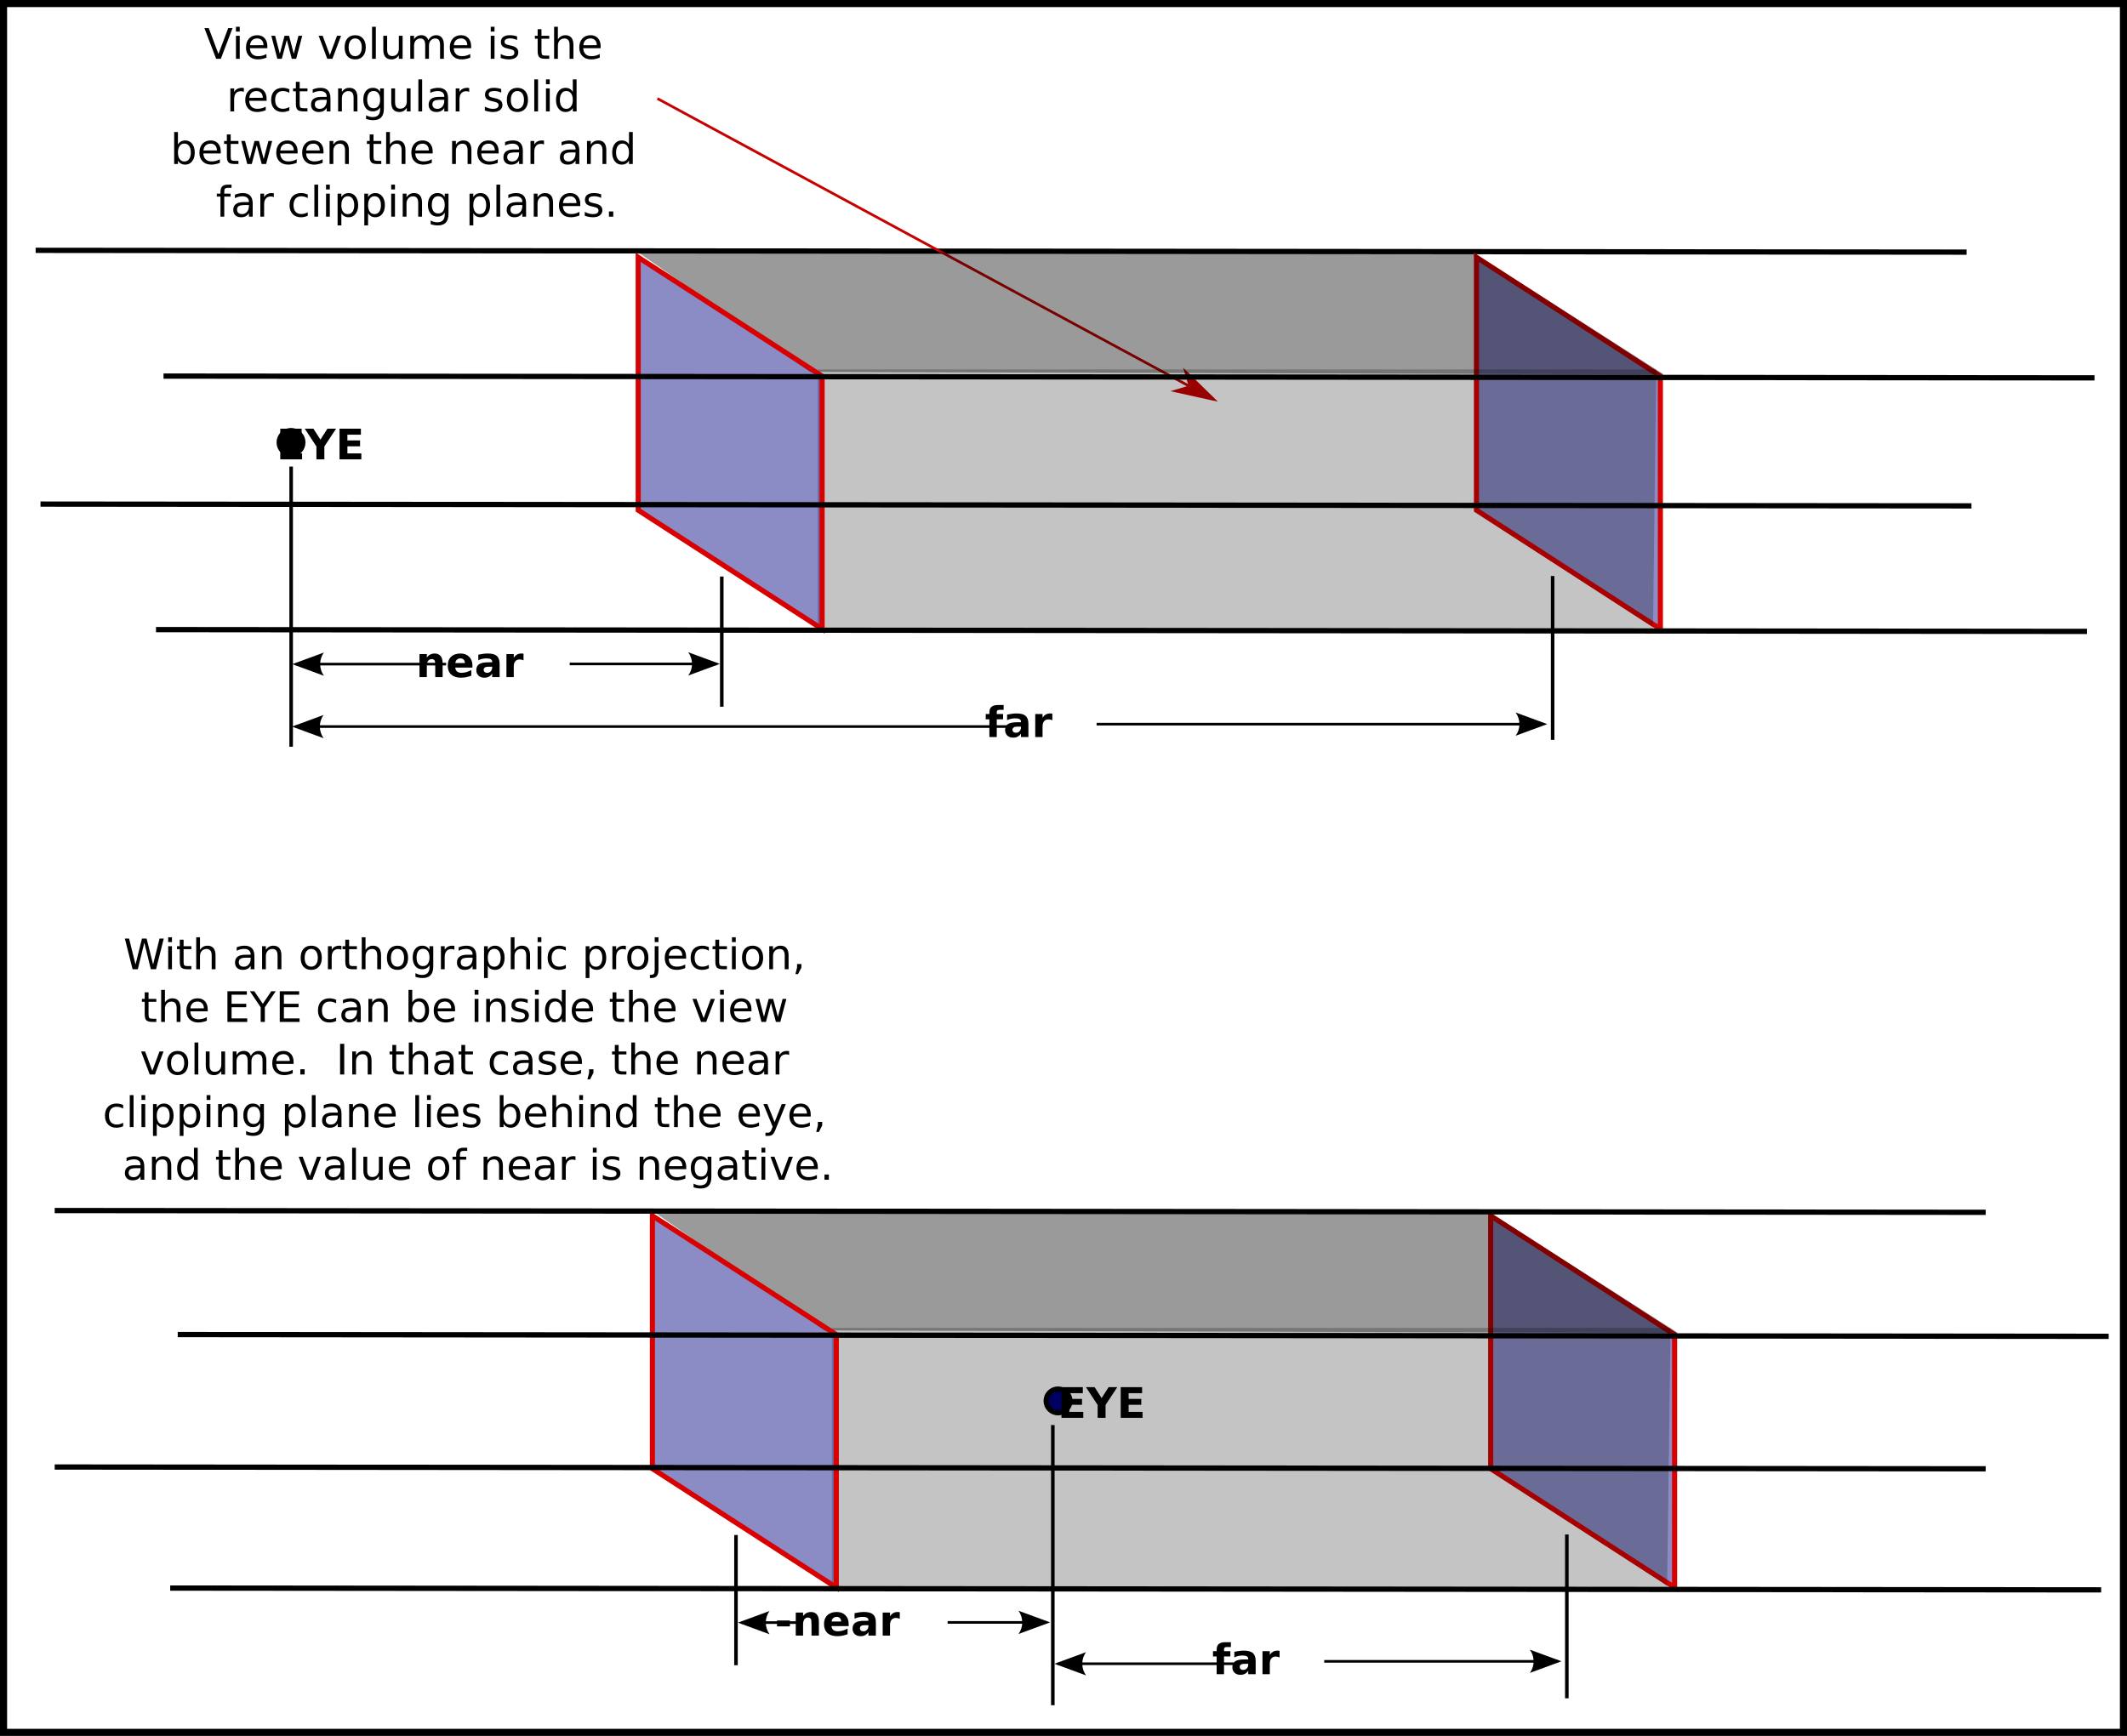
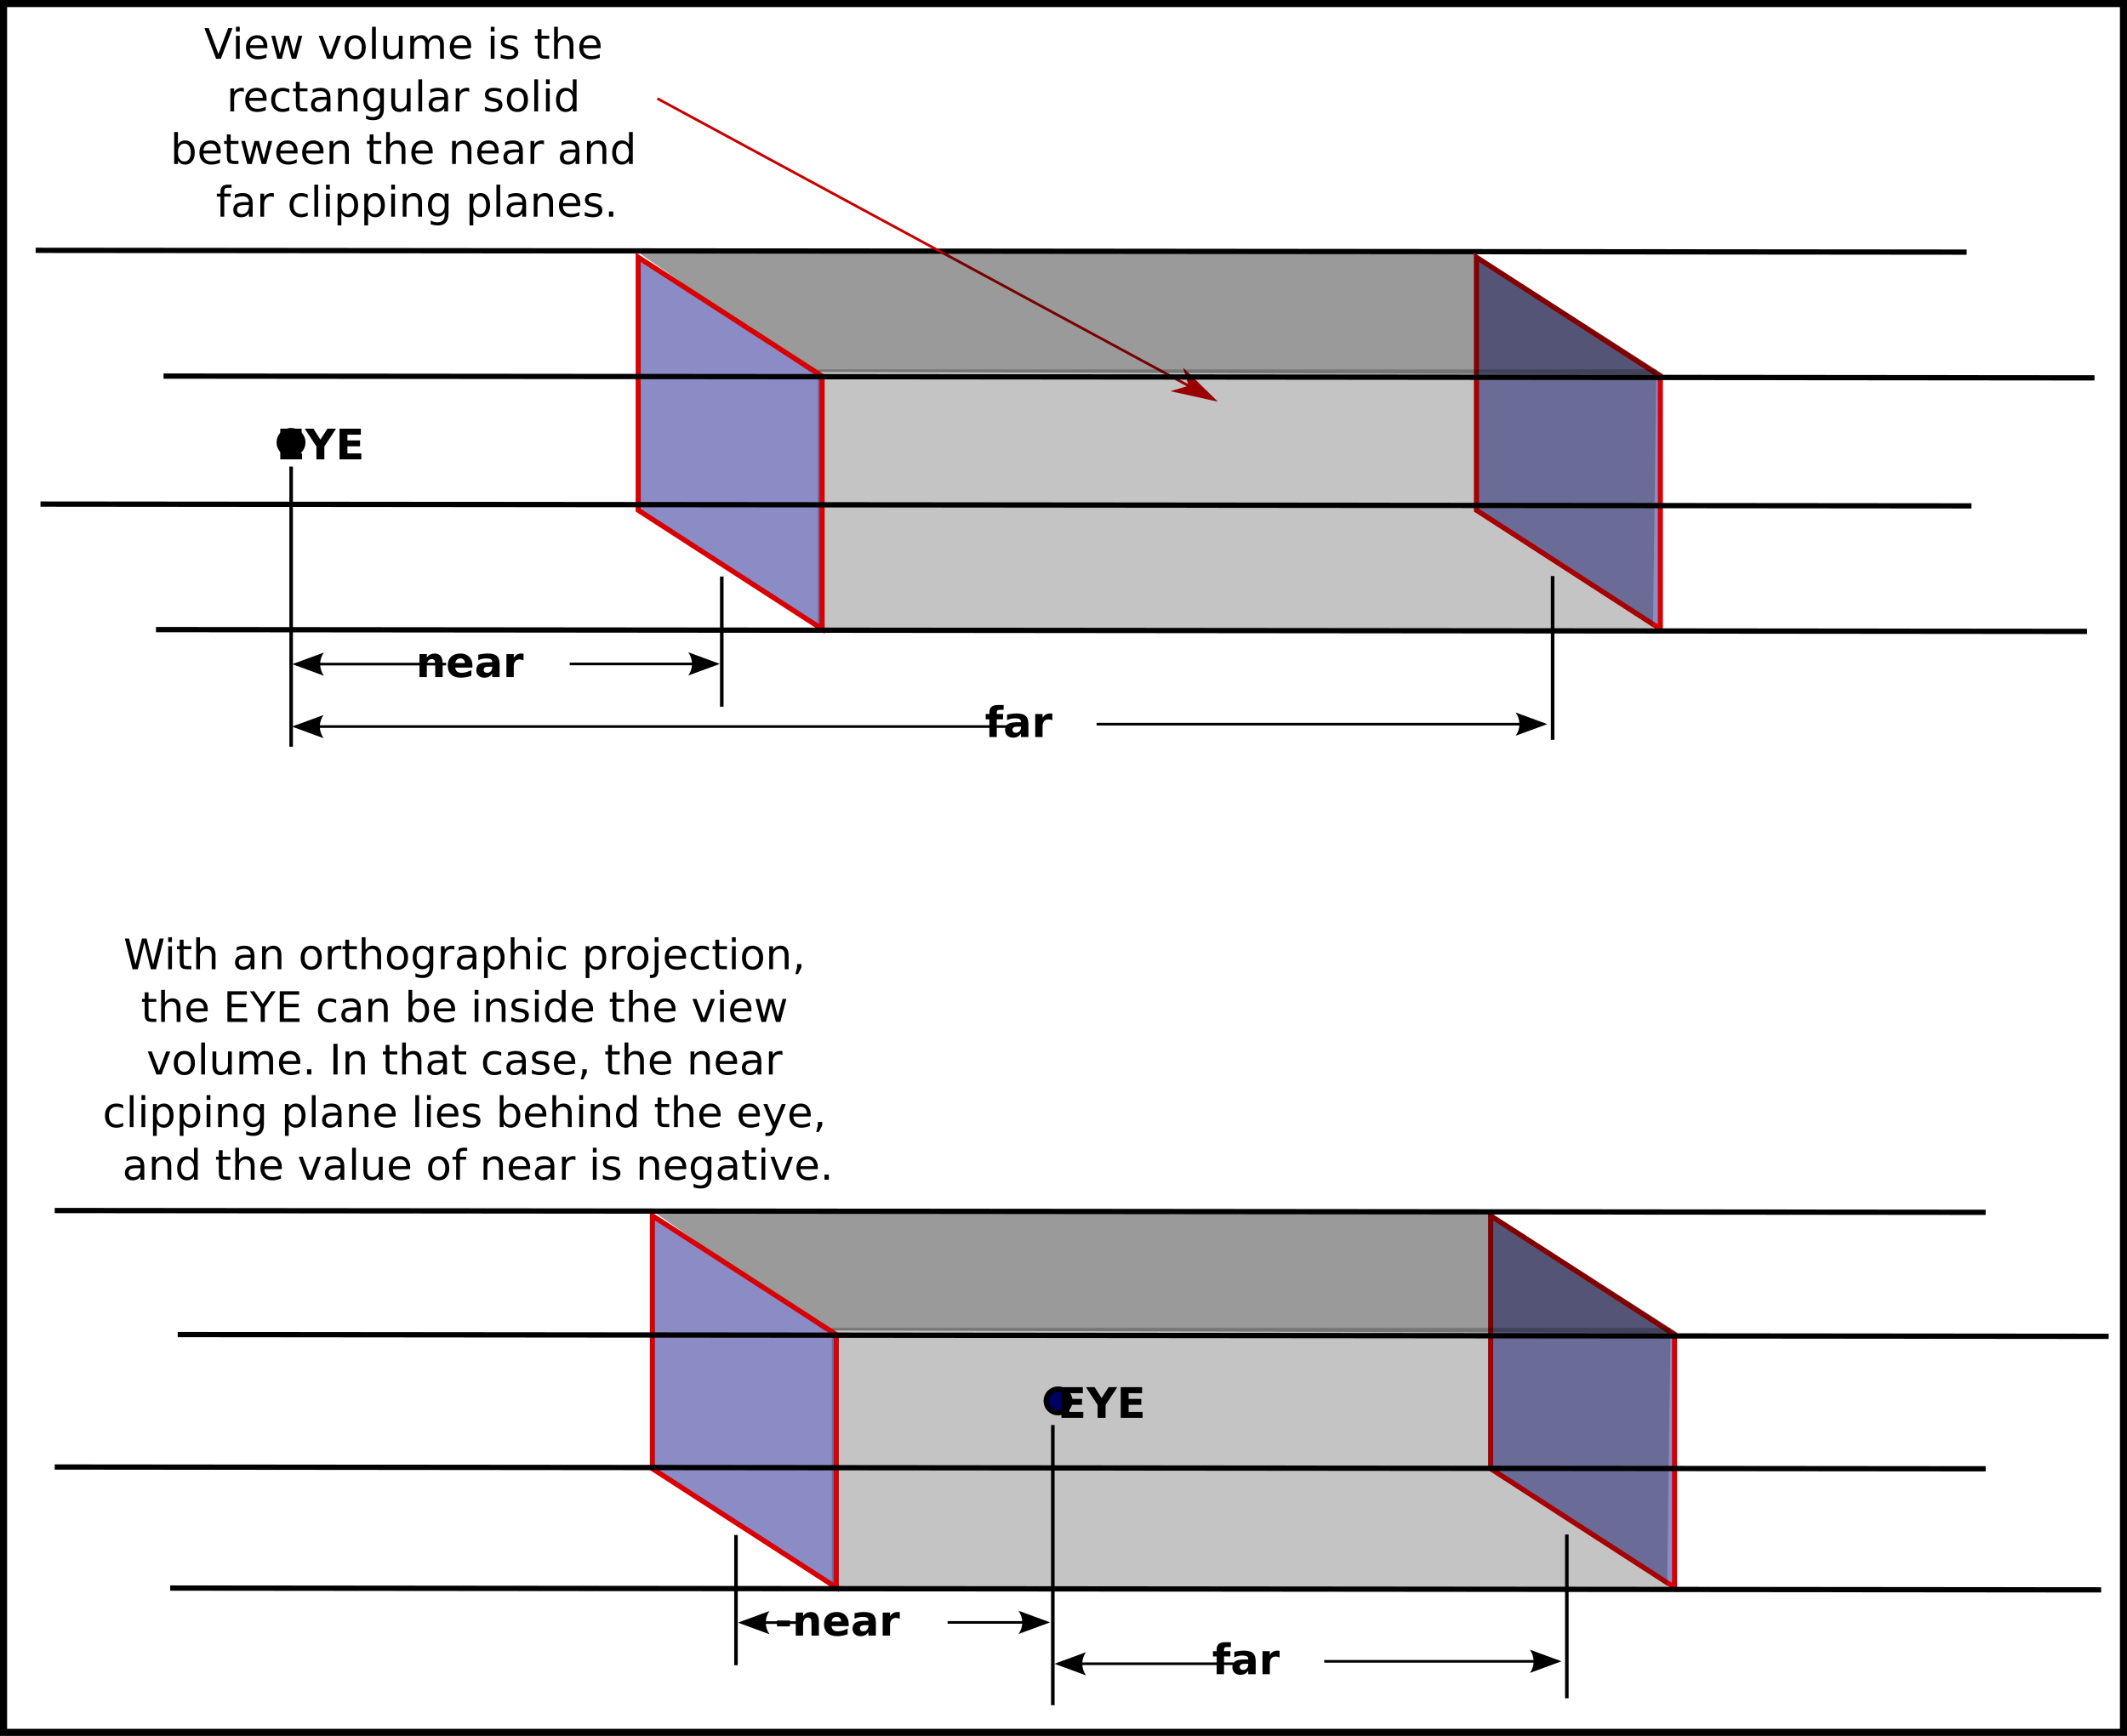
<svg xmlns="http://www.w3.org/2000/svg" width="599" height="489" id="svg3077" version="1.1">
  <defs id="defs3079">
    <marker orient="auto" refY="0" refX="0" id="Arrow2Lend" style="overflow:visible">
      <path id="path3233" style="font-size:12px;fill-rule:evenodd;stroke-width:0.625;stroke-linejoin:round" d="M 8.719,4.034 -2.207,0.016 8.719,-4.002 c -1.745,2.372 -1.735,5.617 -6e-7,8.035 z" transform="matrix(-1.1,0,0,-1.1,-1.1,0)" />
    </marker>
    <marker orient="auto" refY="0" refX="0" id="marker3034" style="overflow:visible">
      <path id="path3036" style="font-size:12px;fill-rule:evenodd;stroke-width:0.625;stroke-linejoin:round" d="M 8.719,4.034 -2.207,0.016 8.719,-4.002 c -1.745,2.372 -1.735,5.617 -6e-7,8.035 z" transform="matrix(-1.1,0,0,-1.1,-1.1,0)" />
    </marker>
    <marker orient="auto" refY="0" refX="0" id="marker3038" style="overflow:visible">
      <path id="path3040" style="font-size:12px;fill-rule:evenodd;stroke-width:0.625;stroke-linejoin:round" d="M 8.719,4.034 -2.207,0.016 8.719,-4.002 c -1.745,2.372 -1.735,5.617 -6e-7,8.035 z" transform="matrix(-1.1,0,0,-1.1,-1.1,0)" />
    </marker>
    <marker orient="auto" refY="0" refX="0" id="marker3042" style="overflow:visible">
      <path id="path3044" style="font-size:12px;fill-rule:evenodd;stroke-width:0.625;stroke-linejoin:round" d="M 8.719,4.034 -2.207,0.016 8.719,-4.002 c -1.745,2.372 -1.735,5.617 -6e-7,8.035 z" transform="matrix(-1.1,0,0,-1.1,-1.1,0)" />
    </marker>
    <marker style="overflow:visible" id="Arrow1Lend0" refX="0" refY="0" orient="auto">
      <path transform="matrix(-0.8,0,0,-0.8,-10,0)" style="fill:#c70000;fill-rule:evenodd;stroke:#c70000;stroke-width:1pt;marker-start:none" d="M 0,0 5,-5 -12.5,0 5,5 0,0 z" id="path5153" />
    </marker>
    <marker orient="auto" refY="0" refX="0" id="Arrow2Lend-3" style="overflow:visible">
      <path id="path3233-4" style="font-size:12px;fill-rule:evenodd;stroke-width:0.625;stroke-linejoin:round" d="M 8.719,4.034 -2.207,0.016 8.719,-4.002 c -1.745,2.372 -1.735,5.617 -6e-7,8.035 z" transform="matrix(-1.1,0,0,-1.1,-1.1,0)" />
    </marker>
    <marker orient="auto" refY="0" refX="0" id="marker3034-8" style="overflow:visible">
      <path id="path3036-4" style="font-size:12px;fill-rule:evenodd;stroke-width:0.625;stroke-linejoin:round" d="M 8.719,4.034 -2.207,0.016 8.719,-4.002 c -1.745,2.372 -1.735,5.617 -6e-7,8.035 z" transform="matrix(-1.1,0,0,-1.1,-1.1,0)" />
    </marker>
    <marker orient="auto" refY="0" refX="0" id="marker3038-2" style="overflow:visible">
      <path id="path3040-8" style="font-size:12px;fill-rule:evenodd;stroke-width:0.625;stroke-linejoin:round" d="M 8.719,4.034 -2.207,0.016 8.719,-4.002 c -1.745,2.372 -1.735,5.617 -6e-7,8.035 z" transform="matrix(-1.1,0,0,-1.1,-1.1,0)" />
    </marker>
    <marker orient="auto" refY="0" refX="0" id="marker3042-5" style="overflow:visible">
      <path id="path3044-4" style="font-size:12px;fill-rule:evenodd;stroke-width:0.625;stroke-linejoin:round" d="M 8.719,4.034 -2.207,0.016 8.719,-4.002 c -1.745,2.372 -1.735,5.617 -6e-7,8.035 z" transform="matrix(-1.1,0,0,-1.1,-1.1,0)" />
    </marker>
    <marker style="overflow:visible" id="Arrow1Lend0-3" refX="0" refY="0" orient="auto">
      <path transform="matrix(-0.8,0,0,-0.8,-10,0)" style="fill:#c70000;fill-rule:evenodd;stroke:#c70000;stroke-width:1pt;marker-start:none" d="M 0,0 5,-5 -12.5,0 5,5 0,0 z" id="path5153-0" />
    </marker>
  </defs>
  <g id="layer1" transform="translate(-54,-84.36218)">
    <rect style="color:#000000;fill:#ffffff;stroke:#000000;stroke-width:2;stroke-linecap:butt;stroke-linejoin:miter;stroke-miterlimit:4;stroke-opacity:1;stroke-dasharray:none;stroke-dashoffset:0;marker:none;visibility:visible;display:inline;overflow:visible;enable-background:accumulate" id="rect4126" width="597" height="487" x="55" y="85.362" />
    <path style="fill:#000080;fill-opacity:1;stroke:#000000;stroke-width:2;stroke-miterlimit:4;stroke-opacity:1;stroke-dasharray:none;stroke-dashoffset:0" id="path2383" d="m 92,197.862 a 4.5,4.5 0 1 1 -9,0 4.5,4.5 0 1 1 9,0 z" transform="matrix(0.741068,0,0,0.741068,287.1159,332.3624)" />
    <rect style="fill:#000080;fill-opacity:0.455;stroke:#d80000;stroke-width:1.709;stroke-miterlimit:4;stroke-opacity:1;stroke-dasharray:none;stroke-dashoffset:0" id="rect3185" width="61.669" height="71.237" x="564.162" y="-191.824" transform="matrix(0.8398299,0.5428496,0,-1,0,0)" />
    <text xml:space="preserve" style="font-size:11.857px;font-style:normal;font-weight:bold;text-align:center;text-anchor:middle;fill:#000000;fill-opacity:1;stroke:none;font-family:Bitstream Vera Sans;-inkscape-font-specification:Sans Bold" x="374.55" y="483.769" id="text3189">
      <tspan id="tspan3191" x="374.55" y="483.769">EYE</tspan>
    </text>
    <text xml:space="preserve" style="font-size:11.857px;font-style:normal;font-weight:bold;text-align:center;text-anchor:middle;fill:#000000;fill-opacity:1;stroke:none;font-family:Bitstream Vera Sans;-inkscape-font-specification:Sans Bold" x="300.121" y="545.095" id="text3193">
      <tspan id="tspan3195" x="300.121" y="545.095">-near</tspan>
    </text>
    <text xml:space="preserve" style="font-size:11.857px;font-style:normal;font-weight:bold;text-align:center;text-anchor:middle;fill:#000000;fill-opacity:1;stroke:none;font-family:Bitstream Vera Sans;-inkscape-font-specification:Sans Bold" x="415.202" y="555.98" id="text3197">
      <tspan id="tspan3199" x="415.202" y="555.98">far</tspan>
    </text>
    <path style="fill:none;stroke:#000000;stroke-width:1;stroke-linecap:butt;stroke-linejoin:miter;stroke-miterlimit:4;stroke-opacity:1;stroke-dasharray:none" d="m 261.266,516.765 0,36.68" id="path3203" />
    <path style="fill:none;stroke:#000000;stroke-width:1;stroke-linecap:butt;stroke-linejoin:miter;stroke-miterlimit:4;stroke-opacity:1;stroke-dasharray:none" d="m 495.25,516.623 0,46.143" id="path3205" />
    <path style="fill:none;stroke:#000000;stroke-width:0.741px;stroke-linecap:butt;stroke-linejoin:miter;stroke-opacity:1;marker-end:url(#Arrow2Lend)" d="m 320.87,541.39 27.873,0" id="path3207" />
    <path style="fill:none;stroke:#000000;stroke-width:0.741px;stroke-linecap:butt;stroke-linejoin:miter;stroke-opacity:1;marker-end:url(#Arrow2Lend)" d="m 278.97,541.437 -16.17,0" id="path4510" />
    <path style="fill:none;stroke:#000000;stroke-width:0.741px;stroke-linecap:butt;stroke-linejoin:miter;stroke-opacity:1;marker-end:url(#Arrow2Lend)" d="m 426.922,552.355 65.831,0" id="path4512" />
    <path style="fill:none;stroke:#000000;stroke-width:0.741px;stroke-linecap:butt;stroke-linejoin:miter;stroke-opacity:1;marker-end:url(#Arrow2Lend)" d="m 401.395,553.028 -49.465,0" id="path4514" />
    <path style="fill:#000000;fill-opacity:0.234;fill-rule:evenodd;stroke:none" d="m 288.269,458.431 236.174,10e-6 -0.952,73.539 -235.221,0 0,-73.539 z" id="path2415" />
    <path style="fill:#000000;fill-opacity:0.397;fill-rule:evenodd;stroke:none" d="m 237.357,425.197 236.174,0.707 53.033,33.941 -240.416,-0.707 -48.79,-33.941 z" id="path3217" />
    <rect style="fill:#000080;fill-opacity:0.455;stroke:#d80000;stroke-width:1.709;stroke-miterlimit:4;stroke-opacity:1;stroke-dasharray:none;stroke-dashoffset:0" id="rect2443" width="61.669" height="71.237" x="283.066" y="-344.416" transform="matrix(0.8398299,0.5428496,0,-1,0,0)" />
    <path style="fill:none;stroke:#000000;stroke-width:1.482;stroke-linecap:butt;stroke-linejoin:miter;stroke-miterlimit:4;stroke-opacity:1;stroke-dasharray:none" d="m 69.404,425.363 543.796,0.504" id="path2445" />
    <path style="fill:none;stroke:#000000;stroke-width:1.482;stroke-linecap:butt;stroke-linejoin:miter;stroke-miterlimit:4;stroke-opacity:1;stroke-dasharray:none" d="m 104.052,460.301 543.796,0.504" id="path2447" />
    <path style="fill:none;stroke:#000000;stroke-width:1.482;stroke-linecap:butt;stroke-linejoin:miter;stroke-miterlimit:4;stroke-opacity:1;stroke-dasharray:none" d="m 101.93,531.718 543.796,0.504" id="path2449" />
    <path style="fill:none;stroke:#000000;stroke-width:1;stroke-linecap:butt;stroke-linejoin:miter;stroke-miterlimit:4;stroke-opacity:1;stroke-dasharray:none" d="m 350.494,485.793 0,78.921" id="path2451" />
    <path style="fill:#000000;fill-opacity:1;stroke:#000000;stroke-width:2;stroke-miterlimit:4;stroke-opacity:1;stroke-dasharray:none;stroke-dashoffset:0" id="path2383-1" d="m 92,197.862 a 4.5,4.5 0 1 1 -9,0 4.5,4.5 0 1 1 9,0 z" transform="matrix(0.741068,0,0,0.741068,71.1159,62.36238)" />
    <path style="fill:none;stroke:#000000;stroke-width:1.482;stroke-linecap:butt;stroke-linejoin:miter;stroke-miterlimit:4;stroke-opacity:1;stroke-dasharray:none" d="m 64.039,154.881 543.796,0.504" id="path3157-7" />
    <rect style="fill:#000080;fill-opacity:0.455;stroke:#d80000;stroke-width:1.709;stroke-miterlimit:4;stroke-opacity:1;stroke-dasharray:none;stroke-dashoffset:0" id="rect3185-0" width="61.669" height="71.237" x="559.399" y="75.591" transform="matrix(0.8398299,0.5428496,0,-1,0,0)" />
    <text xml:space="preserve" style="font-size:11.857px;font-style:normal;font-weight:bold;text-align:center;text-anchor:middle;fill:#000000;fill-opacity:1;stroke:none;font-family:Bitstream Vera Sans;-inkscape-font-specification:Sans Bold" x="154.55" y="213.769" id="text3189-4">
      <tspan id="tspan3191-3" x="154.55" y="213.769">EYE</tspan>
    </text>
    <text xml:space="preserve" style="font-size:11.857px;font-style:normal;font-weight:bold;text-align:center;text-anchor:middle;fill:#000000;fill-opacity:1;stroke:none;font-family:Bitstream Vera Sans;-inkscape-font-specification:Sans Bold" x="196.621" y="275.095" id="text3193-5">
      <tspan id="tspan3195-9" x="196.621" y="275.095">near</tspan>
    </text>
    <text xml:space="preserve" style="font-size:11.857px;font-style:normal;font-weight:bold;text-align:center;text-anchor:middle;fill:#000000;fill-opacity:1;stroke:none;font-family:Bitstream Vera Sans;-inkscape-font-specification:Sans Bold" x="351.202" y="291.98" id="text3197-3">
      <tspan id="tspan3199-1" x="351.202" y="291.98">far</tspan>
    </text>
    <path style="fill:none;stroke:#000000;stroke-width:1;stroke-linecap:butt;stroke-linejoin:miter;stroke-miterlimit:4;stroke-opacity:1;stroke-dasharray:none" d="m 257.266,246.765 0,36.68" id="path3203-8" />
    <path style="fill:none;stroke:#000000;stroke-width:1;stroke-linecap:butt;stroke-linejoin:miter;stroke-miterlimit:4;stroke-opacity:1;stroke-dasharray:none" d="m 491.25,246.623 0,46.143" id="path3205-0" />
    <path style="fill:none;stroke:#000000;stroke-width:0.741px;stroke-linecap:butt;stroke-linejoin:miter;stroke-opacity:1;marker-end:url(#Arrow2Lend)" d="m 214.435,271.39 41.308,0" id="path3207-8" />
    <path style="fill:none;stroke:#000000;stroke-width:0.741px;stroke-linecap:butt;stroke-linejoin:miter;stroke-opacity:1;marker-end:url(#Arrow2Lend)" d="m 179.633,271.437 -42.333,0" id="path4510-7" />
    <path style="fill:none;stroke:#000000;stroke-width:0.741px;stroke-linecap:butt;stroke-linejoin:miter;stroke-opacity:1;marker-end:url(#Arrow2Lend)" d="m 362.818,288.355 125.935,0" id="path4512-6" />
    <path style="fill:none;stroke:#000000;stroke-width:0.741px;stroke-linecap:butt;stroke-linejoin:miter;stroke-opacity:1;marker-end:url(#Arrow2Lend)" d="m 339.412,289.028 -202.2,0" id="path4514-8" />
    <text xml:space="preserve" style="font-size:11.857px;font-style:normal;font-weight:normal;text-align:center;text-anchor:middle;fill:#000000;fill-opacity:1;stroke:none;font-family:Bitstream Vera Sans;-inkscape-font-specification:Bitstream Vera Sans" x="180.816" y="100.922" id="text4520-3">
      <tspan id="tspan4522-9" x="180.816" y="100.922">View volume is the</tspan>
      <tspan x="180.816" y="115.744" id="tspan4524-2">rectangular solid</tspan>
      <tspan x="180.816" y="130.565" id="tspan4526-4">between the near and</tspan>
      <tspan x="180.816" y="145.387" id="tspan4528-3">far clipping planes.</tspan>
    </text>
    <path style="fill:none;stroke:#c70000;stroke-width:0.741px;stroke-linecap:butt;stroke-linejoin:miter;stroke-opacity:1;marker-end:url(#Arrow1Lend0)" d="m 239.128,112.12 156.597,84.707" id="path4530-5" />
    <path style="fill:#000000;fill-opacity:0.234;fill-rule:evenodd;stroke:none" d="m 284.269,188.431 236.174,1e-5 -0.952,73.539 -235.221,0 0,-73.539 z" id="path2415-8" />
    <path style="fill:#000000;fill-opacity:0.397;fill-rule:evenodd;stroke:none" d="m 233.357,155.197 236.174,0.707 53.033,33.941 -240.416,-0.707 -48.79,-33.941 z" id="path3217-3" />
    <rect style="fill:#000080;fill-opacity:0.455;stroke:#d80000;stroke-width:1.709;stroke-miterlimit:4;stroke-opacity:1;stroke-dasharray:none;stroke-dashoffset:0" id="rect2443-1" width="61.669" height="71.237" x="278.303" y="-77.002" transform="matrix(0.8398299,0.5428496,0,-1,0,0)" />
    <path style="fill:none;stroke:#000000;stroke-width:1.482;stroke-linecap:butt;stroke-linejoin:miter;stroke-miterlimit:4;stroke-opacity:1;stroke-dasharray:none" d="M 65.404,226.363 609.199,226.867" id="path2445-2" />
    <path style="fill:none;stroke:#000000;stroke-width:1.482;stroke-linecap:butt;stroke-linejoin:miter;stroke-miterlimit:4;stroke-opacity:1;stroke-dasharray:none" d="m 100.052,190.301 543.796,0.504" id="path2447-2" />
    <path style="fill:none;stroke:#000000;stroke-width:1.482;stroke-linecap:butt;stroke-linejoin:miter;stroke-miterlimit:4;stroke-opacity:1;stroke-dasharray:none" d="m 97.93,261.718 543.796,0.504" id="path2449-6" />
    <path style="fill:none;stroke:#000000;stroke-width:1;stroke-linecap:butt;stroke-linejoin:miter;stroke-miterlimit:4;stroke-opacity:1;stroke-dasharray:none" d="m 135.994,215.793 0,78.921" id="path2451-8" />
    <path id="path4079" d="m 69.404,497.613 543.796,0.504" style="fill:none;stroke:#000000;stroke-width:1.482;stroke-linecap:butt;stroke-linejoin:miter;stroke-miterlimit:4;stroke-opacity:1;stroke-dasharray:none" />
    <text xml:space="preserve" style="font-size:11.857px;font-style:normal;font-weight:normal;text-align:center;text-anchor:middle;fill:#000000;fill-opacity:1;stroke:none;font-family:Bitstream Vera Sans;-inkscape-font-specification:Bitstream Vera Sans" x="198" y="357.401" id="text4520-3-5">
      <tspan x="198" y="357.401" id="tspan4528-3-6">With an orthographic projection,</tspan>
      <tspan x="198" y="372.223" id="tspan4120">the EYE can be inside the view</tspan>
-       <tspan x="198" y="387.044" id="tspan4122">volume.  In that case, the near</tspan>
+       <tspan x="198" y="387.044" id="tspan4122">volume. In that case, the near</tspan>
      <tspan x="198" y="401.865" id="tspan4124">clipping plane lies behind the eye,</tspan>
      <tspan x="198" y="416.687" id="tspan4128">and the value of near is negative.</tspan>
    </text>
    <text xml:space="preserve" style="font-size:18px;font-style:normal;font-variant:normal;font-weight:normal;font-stretch:normal;text-align:center;line-height:125%;letter-spacing:0px;word-spacing:0px;text-anchor:middle;fill:#000000;fill-opacity:1;stroke:none;font-family:serif;-inkscape-font-specification:serif" x="261" y="668.362" id="text4130">
      <tspan id="tspan4132" x="261" y="668.362" />
    </text>
  </g>
</svg>
